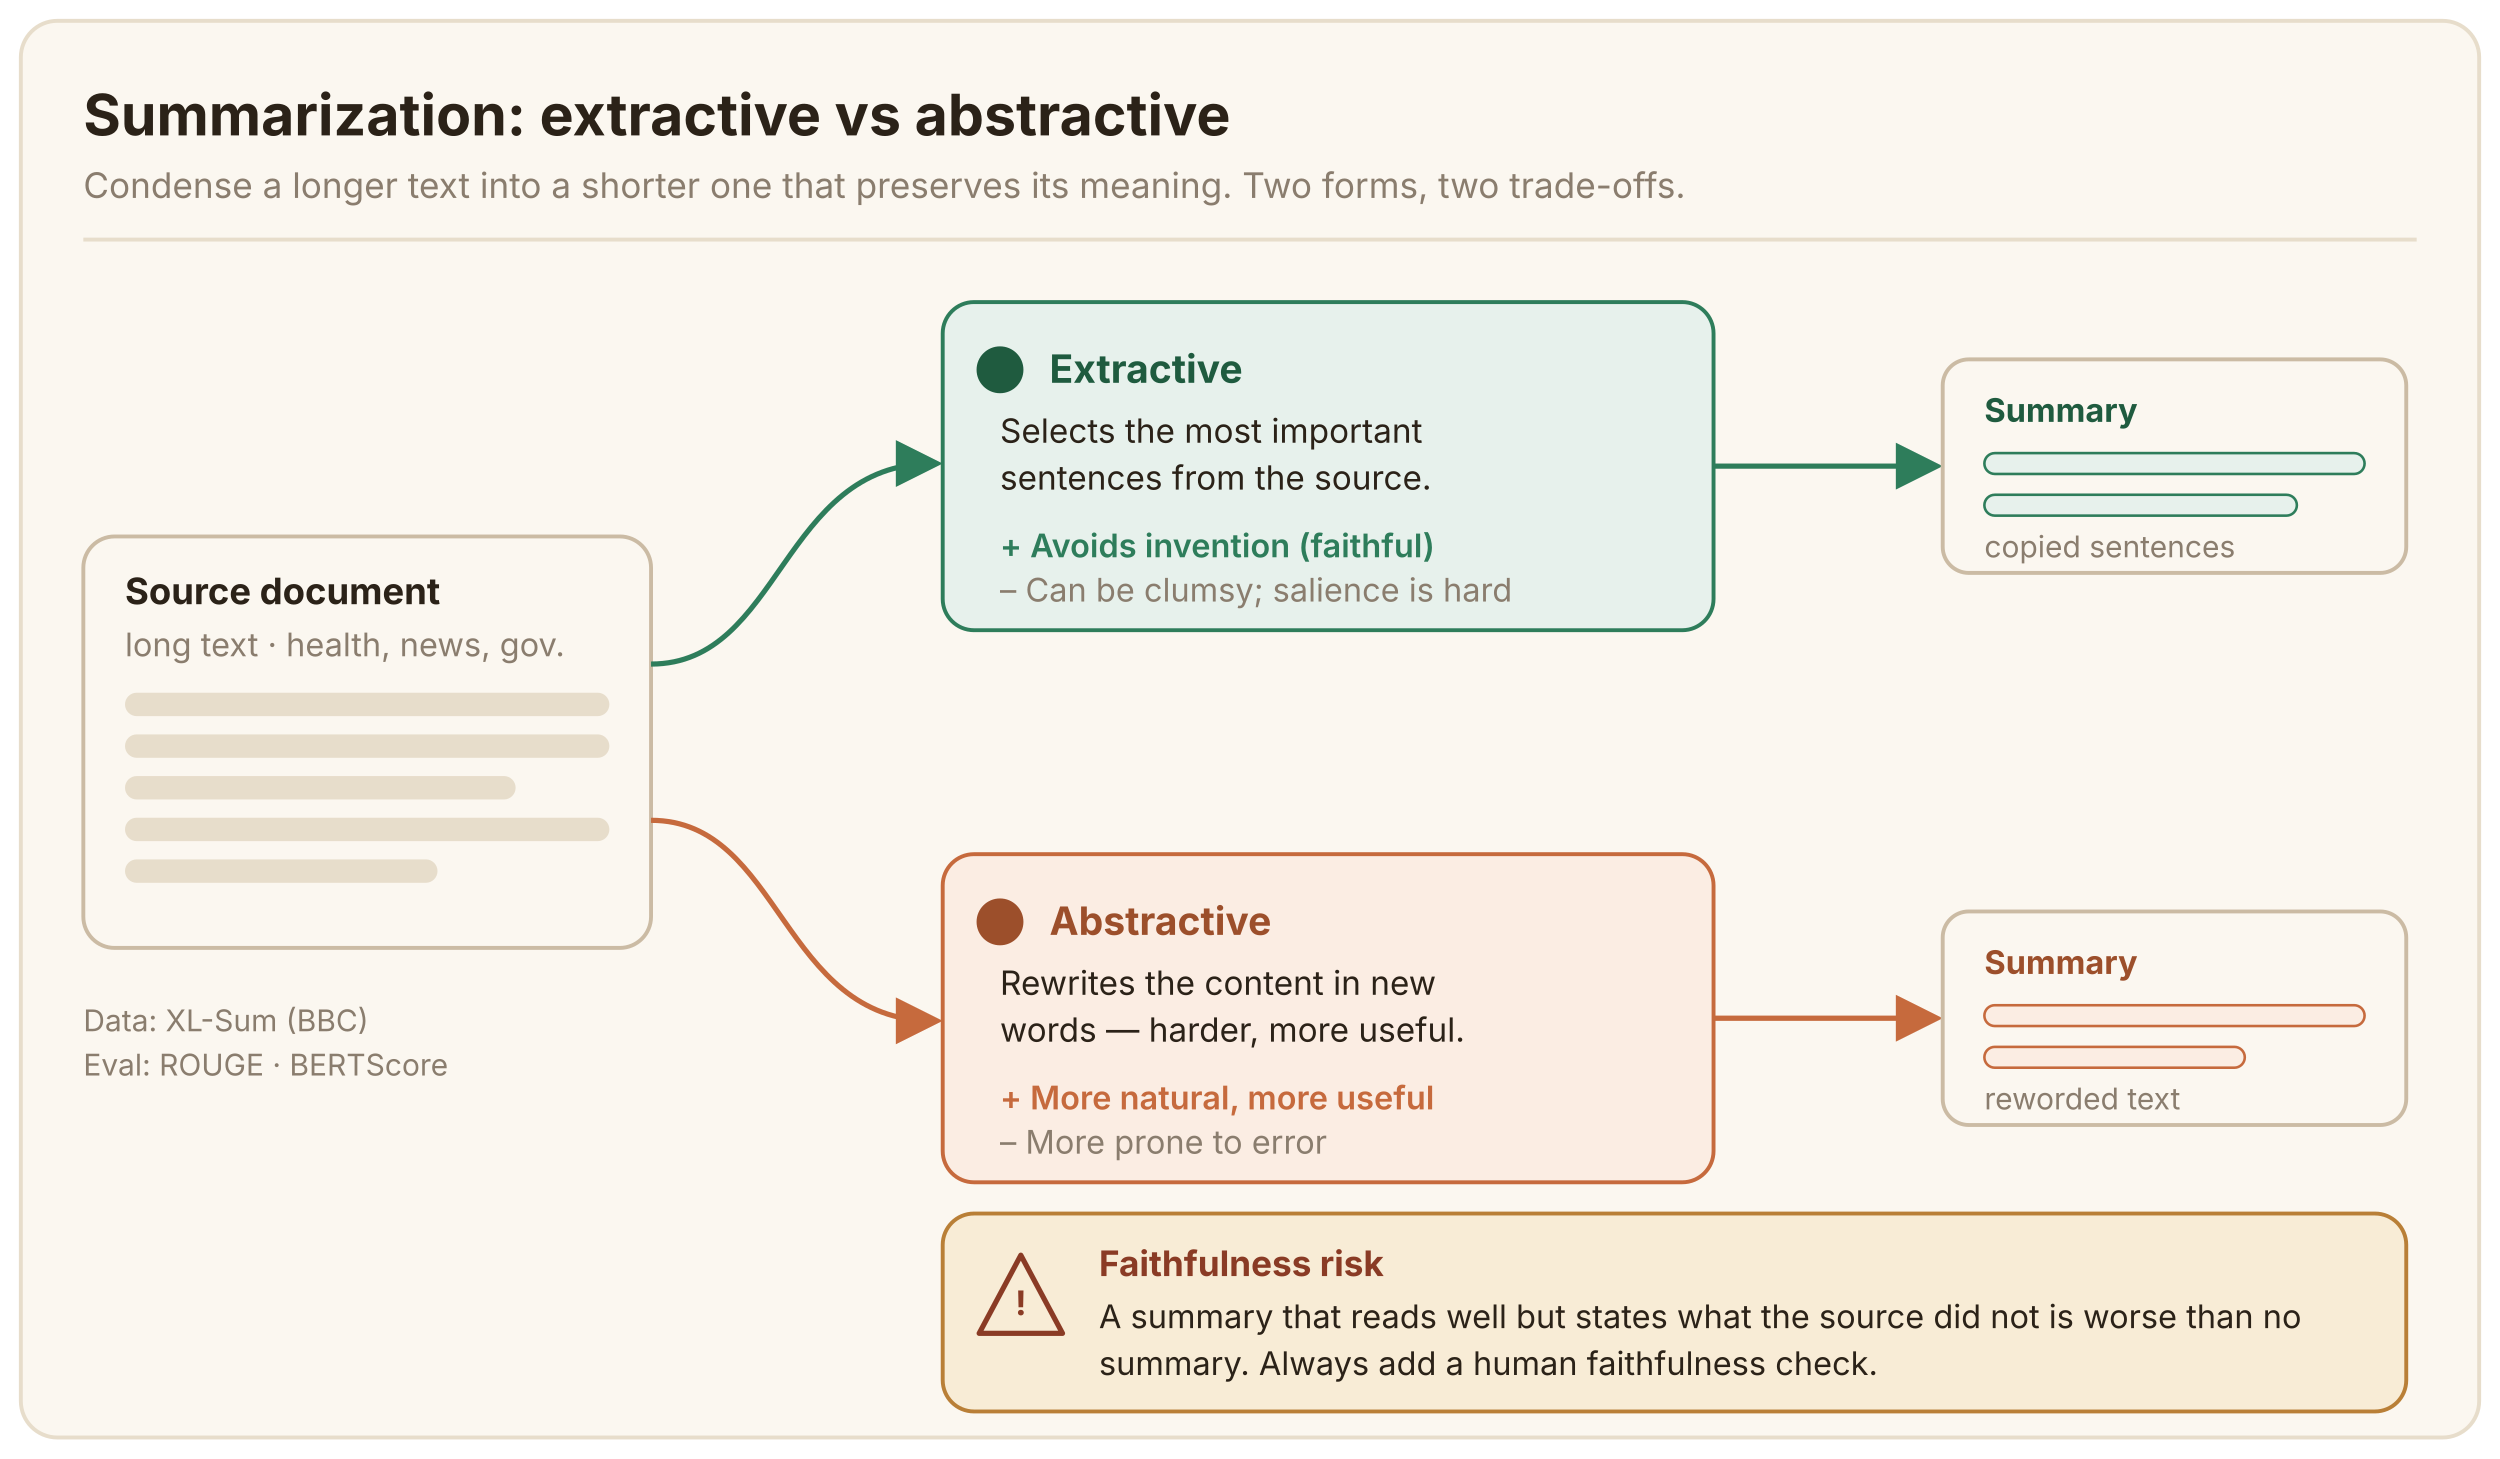
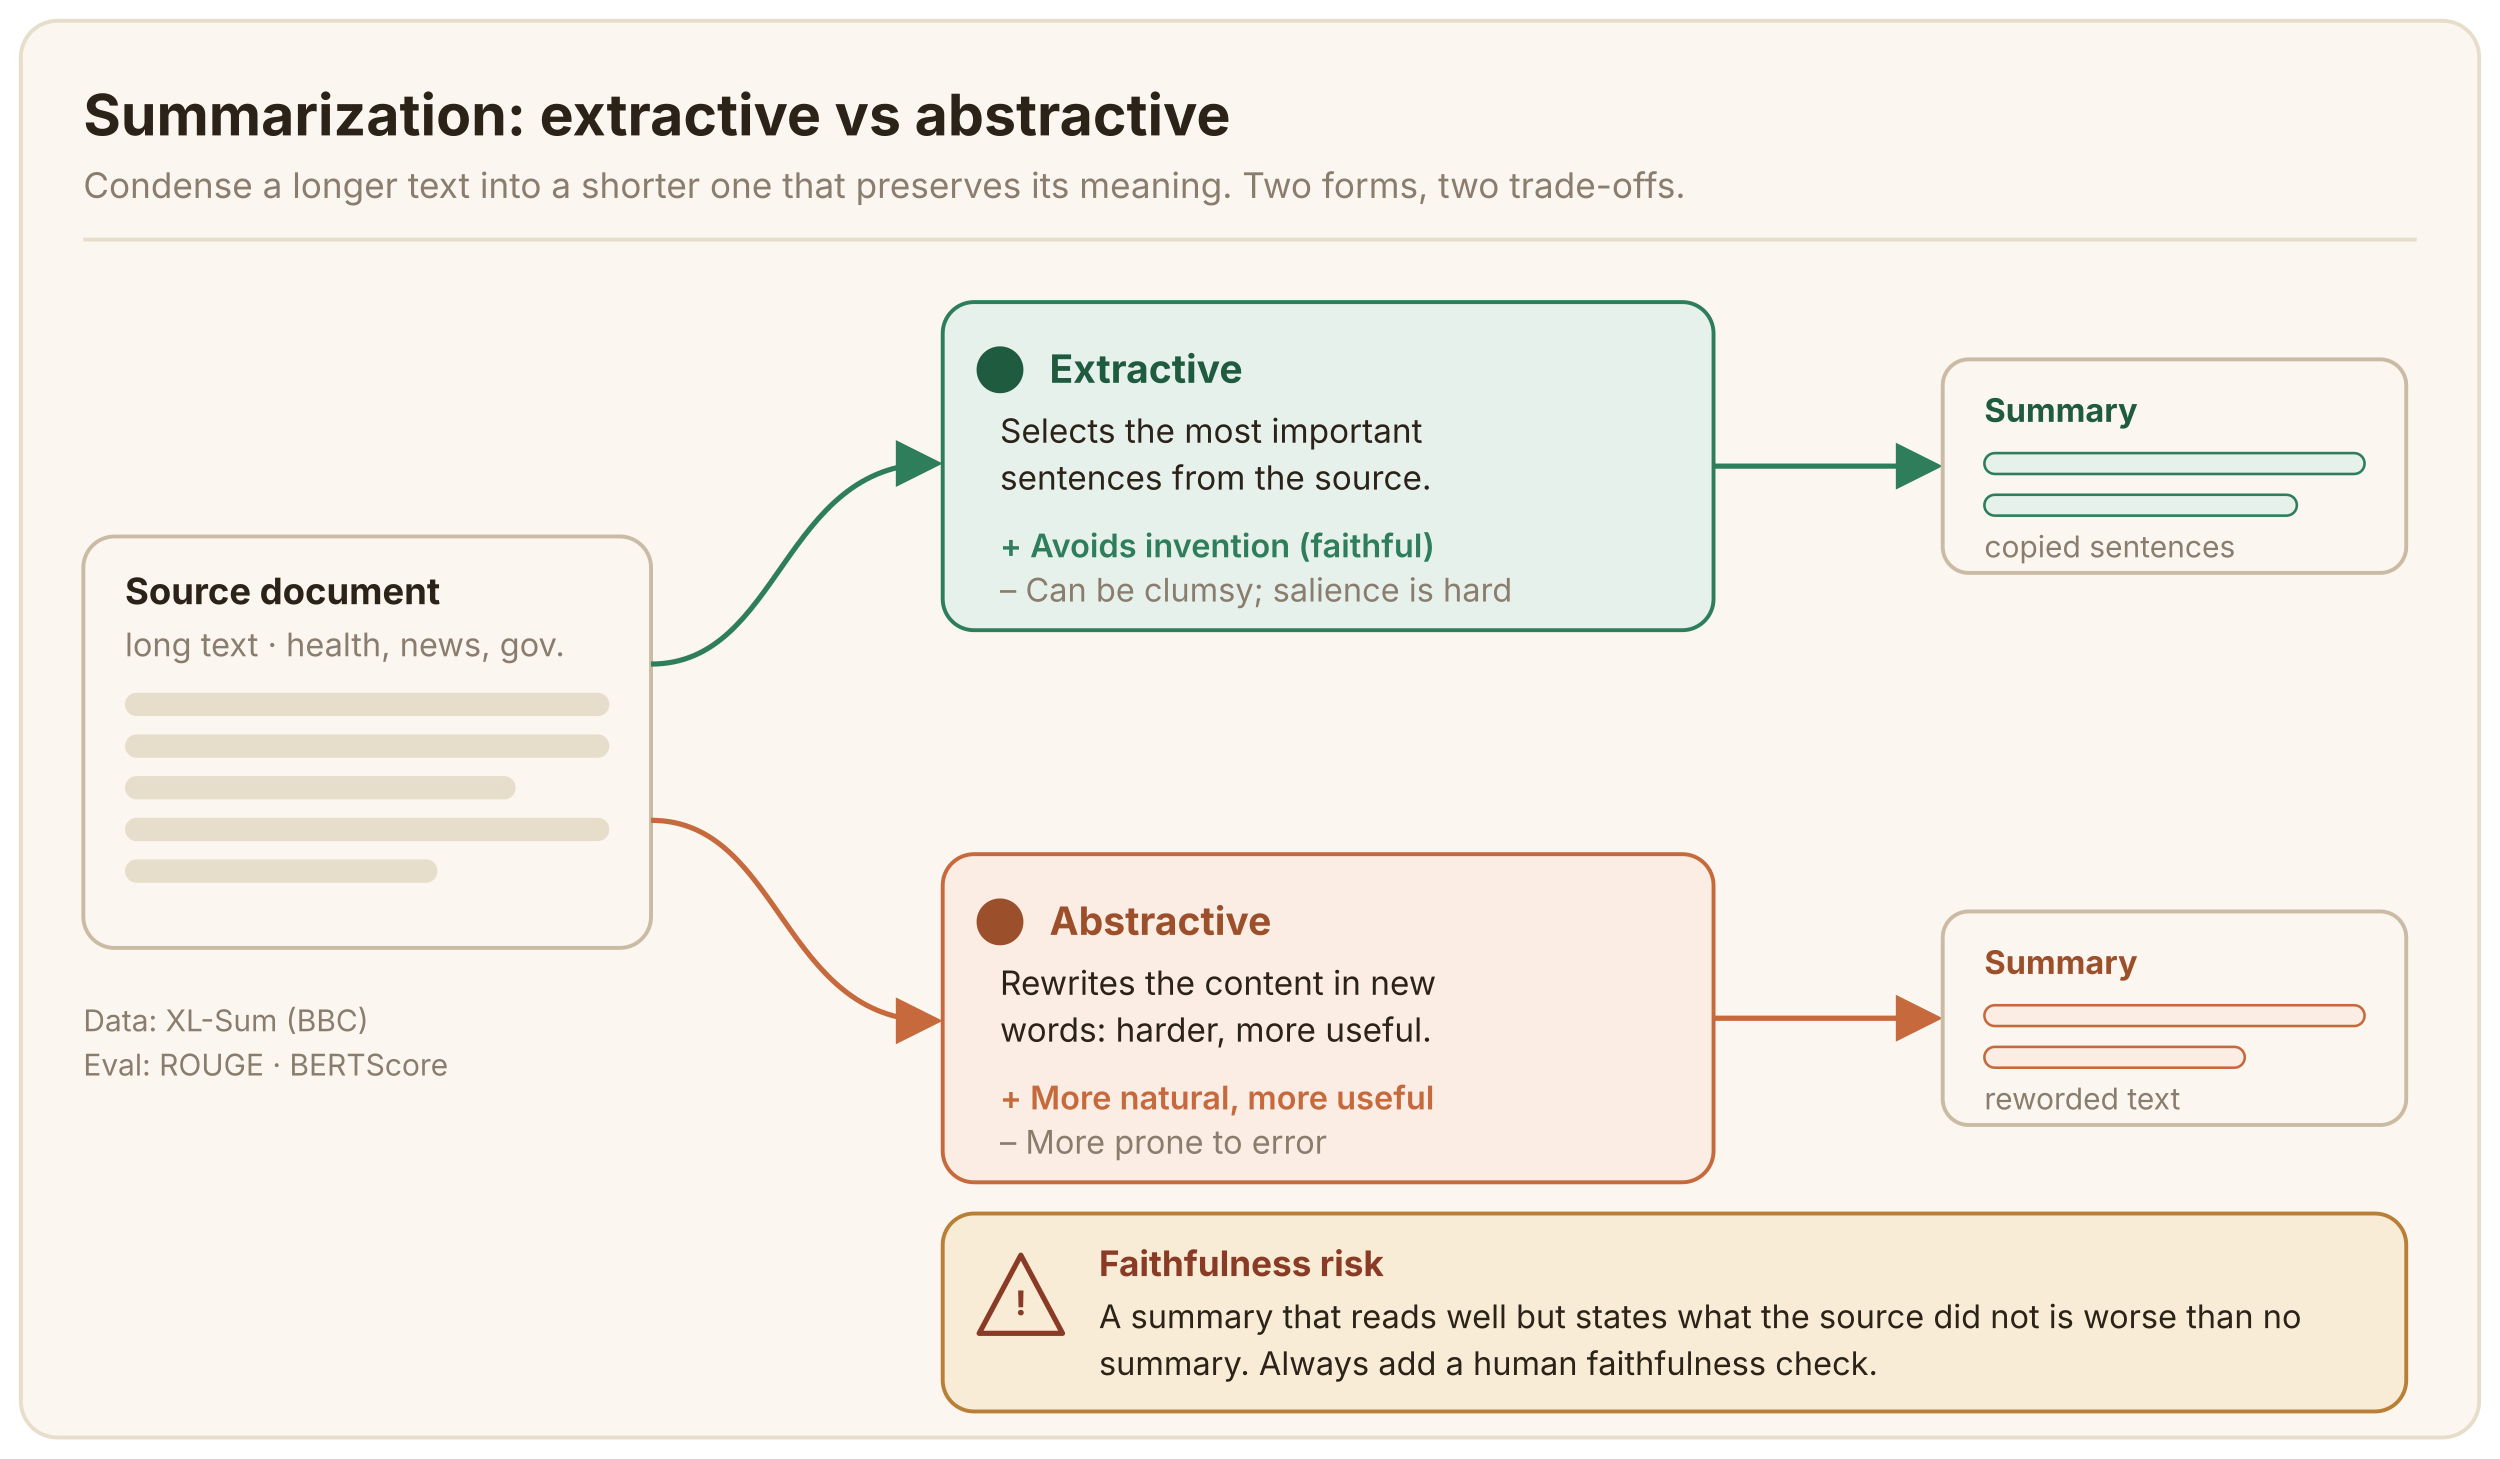
<svg xmlns="http://www.w3.org/2000/svg" viewBox="0 0 960 560" width="100%" font-family="Inter,'Segoe UI',Roboto,system-ui,sans-serif">
  <rect x="8" y="8" width="944" height="544" rx="14" fill="#FBF7F0" stroke="#E7DDCB" stroke-width="1.5" />
  <text x="32" y="52" font-size="22" font-weight="700" fill="#2B2218">Summarization: extractive vs abstractive</text>
  <text x="32" y="76" font-size="13.5" fill="#8A7D6E">Condense a longer text into a shorter one that preserves its meaning. Two forms, two trade-offs.</text>
  <line x1="32" y1="92" x2="928" y2="92" stroke="#E7DDCB" stroke-width="1.5" />
  <g>
    <rect x="32" y="206" width="218" height="158" rx="12" fill="#FBF7F0" stroke="#CBBBA4" stroke-width="1.5" />
    <text x="48" y="232" font-size="14" font-weight="700" fill="#2B2218">Source document</text>
    <text x="48" y="252" font-size="12.5" fill="#8A7D6E">long text · health, news, gov.</text>
    <rect x="48" y="266" width="186" height="9" rx="4.5" fill="#E7DDCB" />
    <rect x="48" y="282" width="186" height="9" rx="4.5" fill="#E7DDCB" />
    <rect x="48" y="298" width="150" height="9" rx="4.5" fill="#E7DDCB" />
    <rect x="48" y="314" width="186" height="9" rx="4.5" fill="#E7DDCB" />
    <rect x="48" y="330" width="120" height="9" rx="4.5" fill="#E7DDCB" />
  </g>
  <defs>
    <marker id="arrowGreen" markerWidth="9" markerHeight="9" refX="7" refY="4.5" orient="auto">
      <path d="M0,0 L9,4.5 L0,9 Z" fill="#2E7D5B" />
    </marker>
    <marker id="arrowTerra" markerWidth="9" markerHeight="9" refX="7" refY="4.5" orient="auto">
      <path d="M0,0 L9,4.5 L0,9 Z" fill="#C66A3D" />
    </marker>
  </defs>
  <path d="M250 255 C 300 255, 300 178, 358 178" fill="none" stroke="#2E7D5B" stroke-width="2" marker-end="url(#arrowGreen)" />
  <path d="M250 315 C 300 315, 300 392, 358 392" fill="none" stroke="#C66A3D" stroke-width="2" marker-end="url(#arrowTerra)" />
  <g>
    <rect x="362" y="116" width="296" height="126" rx="12" fill="#E7F1EC" stroke="#2E7D5B" stroke-width="1.5" />
    <circle cx="384" cy="142" r="9" fill="#1F5B3F" />
    <text x="403" y="147" font-size="15" font-weight="700" fill="#1F5B3F">Extractive</text>
    <text x="384" y="170" font-size="12.8" fill="#2B2218">Selects the most important</text>
    <text x="384" y="188" font-size="12.8" fill="#2B2218">sentences from the source.</text>
    <text x="384" y="214" font-size="12.5" fill="#2E7D5B" font-weight="600">+ Avoids invention (faithful)</text>
    <text x="384" y="231" font-size="12.5" fill="#8A7D6E">– Can be clumsy; salience is hard</text>
  </g>
  <g>
    <rect x="362" y="328" width="296" height="126" rx="12" fill="#FBEDE3" stroke="#C66A3D" stroke-width="1.5" />
    <circle cx="384" cy="354" r="9" fill="#9C4F2B" />
    <text x="403" y="359" font-size="15" font-weight="700" fill="#9C4F2B">Abstractive</text>
    <text x="384" y="382" font-size="12.8" fill="#2B2218">Rewrites the content in new</text>
-     <text x="384" y="400" font-size="12.8" fill="#2B2218">words — harder, more useful.</text>
+     <text x="384" y="400" font-size="12.8" fill="#2B2218">words: harder, more useful.</text>
    <text x="384" y="426" font-size="12.5" fill="#C66A3D" font-weight="600">+ More natural, more useful</text>
    <text x="384" y="443" font-size="12.5" fill="#8A7D6E">– More prone to error</text>
  </g>
  <path d="M658 179 C 700 179, 700 179, 742 179" fill="none" stroke="#2E7D5B" stroke-width="2" marker-end="url(#arrowGreen)" />
  <path d="M658 391 C 700 391, 700 391, 742 391" fill="none" stroke="#C66A3D" stroke-width="2" marker-end="url(#arrowTerra)" />
  <g>
    <rect x="746" y="138" width="178" height="82" rx="10" fill="#FBF7F0" stroke="#CBBBA4" stroke-width="1.5" />
    <text x="762" y="162" font-size="12.5" font-weight="700" fill="#1F5B3F">Summary</text>
    <rect x="762" y="174" width="146" height="8" rx="4" fill="#E7F1EC" stroke="#2E7D5B" stroke-width="1" />
    <rect x="762" y="190" width="120" height="8" rx="4" fill="#E7F1EC" stroke="#2E7D5B" stroke-width="1" />
    <text x="762" y="214" font-size="11.5" fill="#8A7D6E">copied sentences</text>
  </g>
  <g>
    <rect x="746" y="350" width="178" height="82" rx="10" fill="#FBF7F0" stroke="#CBBBA4" stroke-width="1.5" />
    <text x="762" y="374" font-size="12.5" font-weight="700" fill="#9C4F2B">Summary</text>
    <rect x="762" y="386" width="146" height="8" rx="4" fill="#FBEDE3" stroke="#C66A3D" stroke-width="1" />
    <rect x="762" y="402" width="100" height="8" rx="4" fill="#FBEDE3" stroke="#C66A3D" stroke-width="1" />
    <text x="762" y="426" font-size="11.5" fill="#8A7D6E">reworded text</text>
  </g>
  <g>
    <rect x="362" y="466" width="562" height="76" rx="12" fill="#F8ECD6" stroke="#B97F37" stroke-width="1.5" />
    <path d="M392 482 L408 512 L376 512 Z" fill="none" stroke="#8A3B25" stroke-width="2" stroke-linejoin="round" />
    <text x="392" y="505" font-size="13" font-weight="700" fill="#8A3B25" text-anchor="middle">!</text>
    <text x="422" y="490" font-size="13.5" font-weight="700" fill="#8A3B25">Faithfulness risk</text>
    <text x="422" y="510" font-size="12.5" fill="#2B2218">A summary that reads well but states what the source did not is worse than no</text>
    <text x="422" y="528" font-size="12.5" fill="#2B2218">summary. Always add a human faithfulness check.</text>
  </g>
  <text x="32" y="396" font-size="11.5" fill="#8A7D6E">Data: XL-Sum (BBC)</text>
  <text x="32" y="413" font-size="11.5" fill="#8A7D6E">Eval: ROUGE · BERTScore</text>
</svg>
